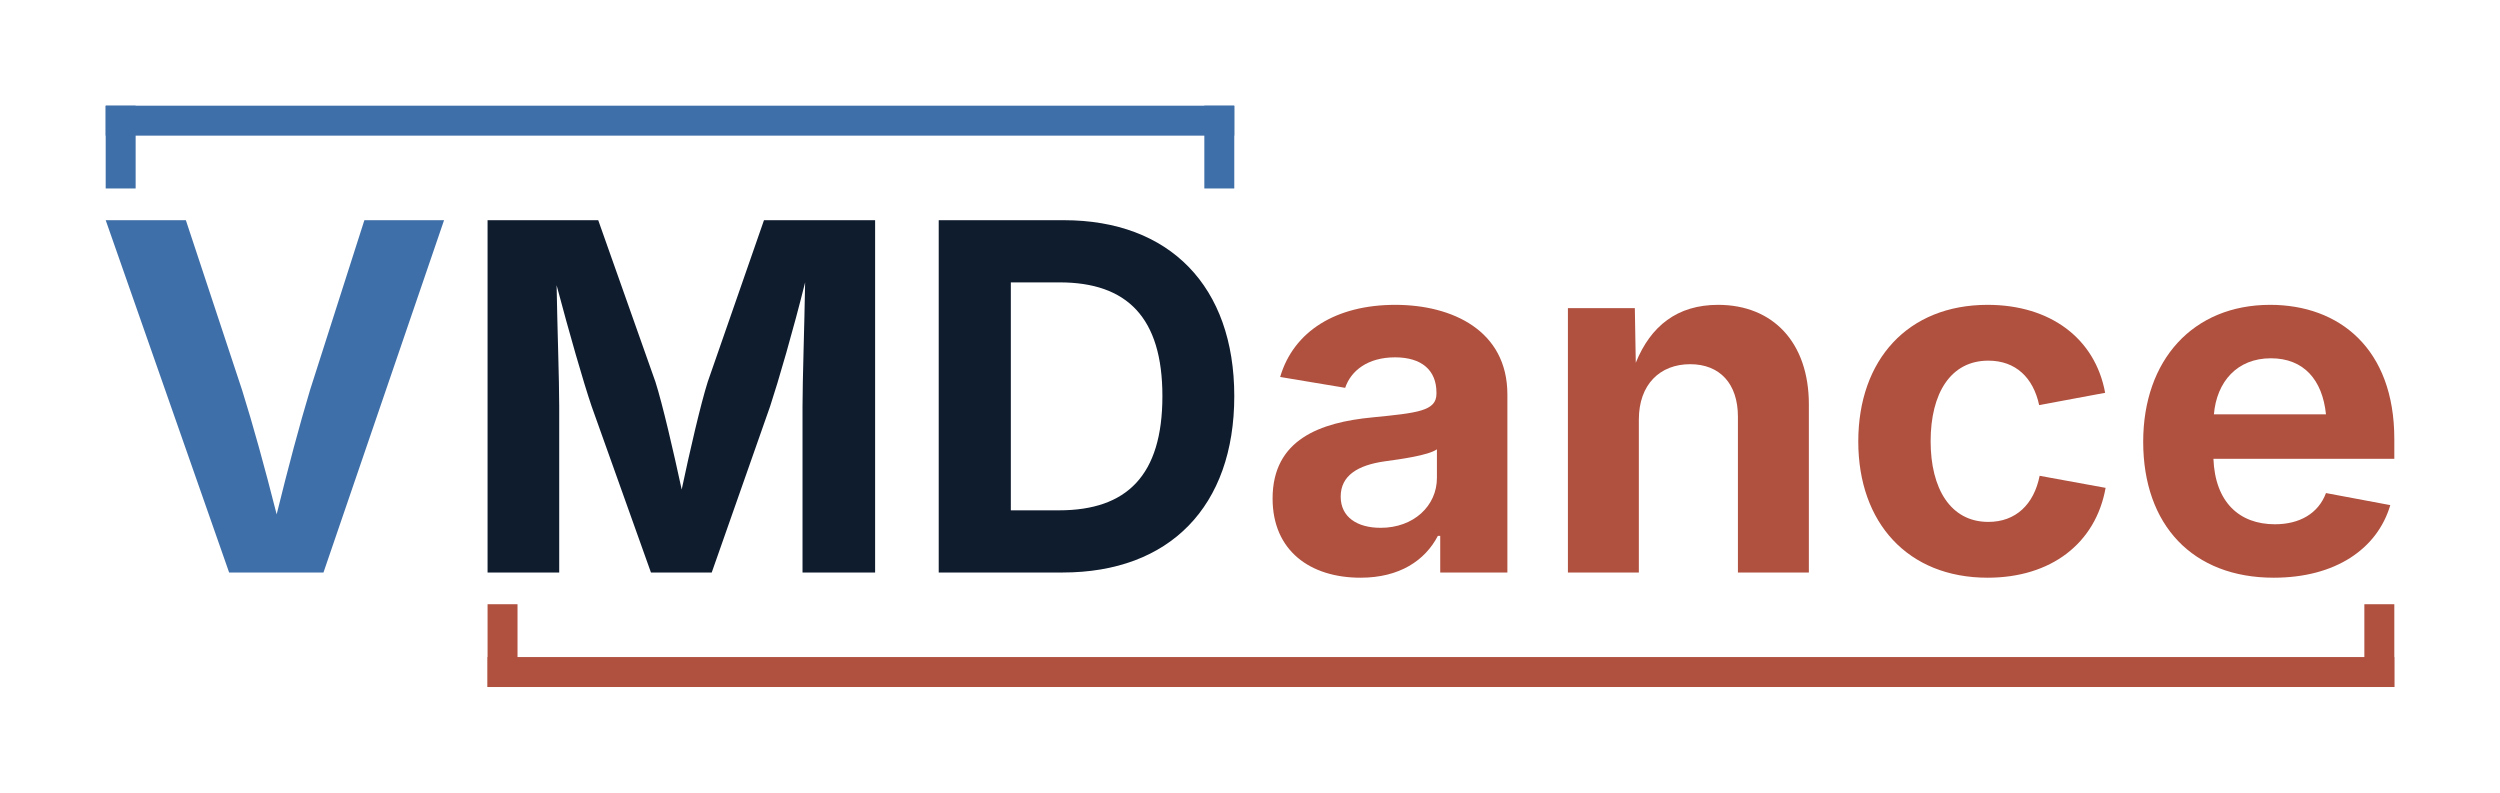
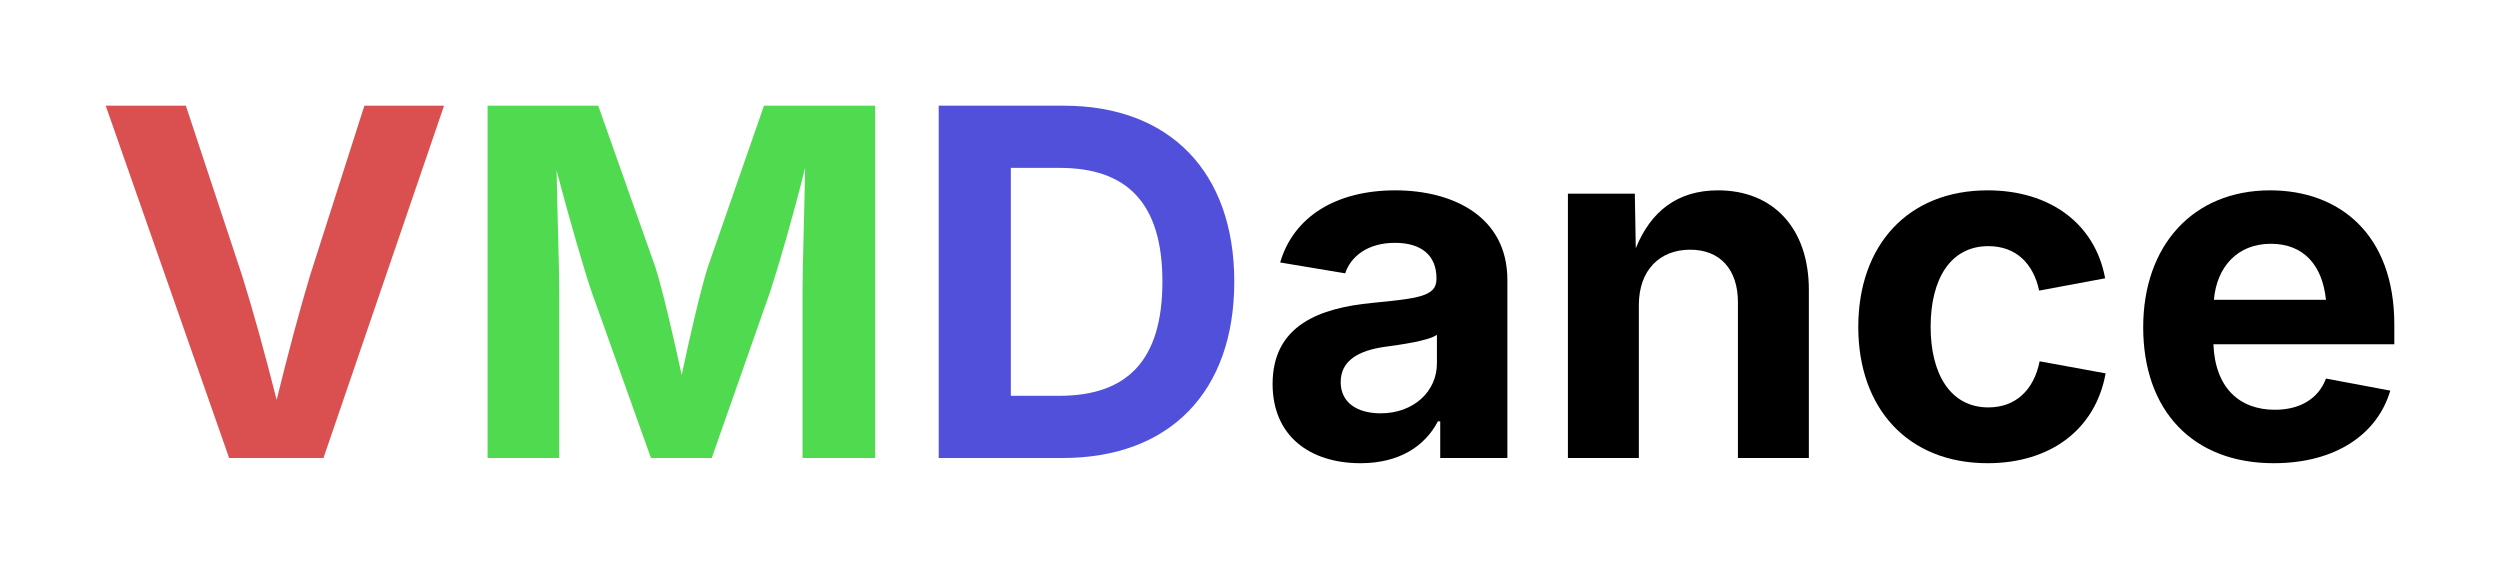
- <svg xmlns="http://www.w3.org/2000/svg" viewBox="0 0 1032.52 327.39" width="1032.52" height="327.39" role="img" aria-label="VMDance">
-   <path d="M55.762 0.0H94.727L144.531 -145.508H111.621L89.16 -75.293C84.766 -60.645 80.273 -43.848 75.391 -24.023C70.41 -43.652 65.723 -60.645 61.133 -75.293L37.891 -145.508H4.785Z" fill="#3f6fa8" transform="translate(38.87,236.45)" />
-   <path d="M162.5 0.0H192.09V-68.652C192.09 -79.59 191.309 -100.977 191.016 -118.652C196.191 -99.121 202.051 -78.711 205.469 -68.652L229.98 0.0H255.078L279.199 -68.652C282.617 -79.004 288.77 -100.195 293.652 -119.824C293.359 -101.465 292.578 -79.59 292.578 -68.652V0.0H322.559V-145.508H276.66L253.418 -78.711C250.488 -69.434 245.996 -50.0 242.676 -34.277C239.258 -50.098 234.766 -69.531 231.836 -78.711L208.203 -145.508H162.5Z" fill="#0f1c2e" transform="translate(38.87,236.45)" />
-   <path d="M400.0 0.0C444.238 0.0 470.898 -27.344 470.898 -72.852C470.898 -118.164 444.238 -145.508 400.488 -145.508H348.828V0.0ZM378.613 -25.684V-119.824H398.73C426.562 -119.824 441.211 -105.371 441.211 -72.852C441.211 -40.137 426.562 -25.684 398.535 -25.684Z" fill="#0f1c2e" transform="translate(38.87,236.45)" />
-   <path d="M523.047 2.148C539.16 2.148 549.707 -4.98 554.98 -15.137H555.957V0.0H583.691V-73.535C583.691 -100.0 560.84 -110.547 537.402 -110.547C512.988 -110.547 495.41 -99.707 489.844 -80.762L516.699 -76.27C519.043 -83.301 525.977 -88.867 537.305 -88.867C548.242 -88.867 554.395 -83.594 554.395 -74.316V-73.828C554.395 -66.699 546.68 -65.918 527.93 -64.062C506.445 -62.012 486.719 -54.98 486.719 -30.566C486.719 -8.984 502.246 2.148 523.047 2.148ZM531.348 -18.457C521.68 -18.457 514.844 -22.852 514.844 -31.348C514.844 -40.137 522.07 -44.336 532.91 -45.898C539.355 -46.777 550.977 -48.34 554.59 -50.879V-39.062C554.59 -27.539 545.02 -18.457 531.348 -18.457Z" fill="#b0503f" transform="translate(38.87,236.45)" />
-   <path d="M637.988 -63.184C637.988 -77.637 646.68 -86.035 659.18 -86.035C671.484 -86.035 678.906 -77.93 678.906 -64.355V0.0H708.203V-69.434C708.203 -95.02 693.359 -110.547 670.703 -110.547C653.906 -110.547 642.871 -101.855 636.719 -86.621L636.328 -109.18H608.691V0.0H637.988Z" fill="#b0503f" transform="translate(38.87,236.45)" />
-   <path d="M782.031 2.148C808.203 2.148 826.66 -12.012 830.762 -34.961L803.516 -39.941C801.172 -28.125 793.652 -20.898 782.324 -20.898C766.699 -20.898 758.496 -34.668 758.496 -54.199C758.496 -73.926 766.699 -87.5 782.324 -87.5C793.652 -87.5 800.879 -80.469 803.32 -69.141L830.566 -74.219C826.465 -96.68 807.91 -110.547 782.031 -110.547C749.121 -110.547 728.613 -87.891 728.613 -54.102C728.613 -20.508 749.121 2.148 782.031 2.148Z" fill="#b0503f" transform="translate(38.87,236.45)" />
-   <path d="M900.195 2.148C925.586 2.148 942.969 -9.668 948.34 -27.832L921.777 -32.812C918.652 -24.414 910.938 -19.922 900.684 -19.922C885.938 -19.922 875.977 -29.102 875.293 -46.973H950.0V-55.176C950.0 -92.48 927.246 -110.547 898.73 -110.547C866.797 -110.547 846.289 -87.695 846.289 -54.004C846.289 -19.531 866.797 2.148 900.195 2.148ZM875.488 -65.332C876.66 -78.809 885.059 -88.477 899.023 -88.477C912.598 -88.477 920.312 -79.59 921.777 -65.332Z" fill="#b0503f" transform="translate(38.87,236.45)" />
-   <rect x="43.65" y="43.65" width="466.11" height="12.37" fill="#3f6fa8" />
-   <rect x="43.65" y="43.65" width="12.37" height="34.19" fill="#3f6fa8" />
-   <rect x="497.40" y="43.65" width="12.37" height="34.19" fill="#3f6fa8" />
-   <rect x="201.37" y="271.37" width="787.50" height="12.37" fill="#b0503f" />
-   <rect x="201.37" y="249.55" width="12.37" height="34.19" fill="#b0503f" />
-   <rect x="976.50" y="249.55" width="12.37" height="34.19" fill="#b0503f" />
+ <svg xmlns="http://www.w3.org/2000/svg" viewBox="0 0 1032.52 235.72" width="1032.52" height="235.72" role="img" aria-label="VMDance">
+   <path d="M55.762 0.0H94.727L144.531 -145.508H111.621L89.16 -75.293C84.766 -60.645 80.273 -43.848 75.391 -24.023C70.41 -43.652 65.723 -60.645 61.133 -75.293L37.891 -145.508H4.785Z" fill="#da5050" transform="translate(38.87,189.16)" />
+   <path d="M162.5 0.0H192.09V-68.652C192.09 -79.59 191.309 -100.977 191.016 -118.652C196.191 -99.121 202.051 -78.711 205.469 -68.652L229.98 0.0H255.078L279.199 -68.652C282.617 -79.004 288.77 -100.195 293.652 -119.824C293.359 -101.465 292.578 -79.59 292.578 -68.652V0.0H322.559V-145.508H276.66L253.418 -78.711C250.488 -69.434 245.996 -50.0 242.676 -34.277C239.258 -50.098 234.766 -69.531 231.836 -78.711L208.203 -145.508H162.5Z" fill="#50da50" transform="translate(38.87,189.16)" />
+   <path d="M400.0 0.0C444.238 0.0 470.898 -27.344 470.898 -72.852C470.898 -118.164 444.238 -145.508 400.488 -145.508H348.828V0.0ZM378.613 -25.684V-119.824H398.73C426.562 -119.824 441.211 -105.371 441.211 -72.852C441.211 -40.137 426.562 -25.684 398.535 -25.684Z" fill="#5050da" transform="translate(38.87,189.16)" />
+   <path d="M523.047 2.148C539.16 2.148 549.707 -4.98 554.98 -15.137H555.957V0.0H583.691V-73.535C583.691 -100.0 560.84 -110.547 537.402 -110.547C512.988 -110.547 495.41 -99.707 489.844 -80.762L516.699 -76.27C519.043 -83.301 525.977 -88.867 537.305 -88.867C548.242 -88.867 554.395 -83.594 554.395 -74.316V-73.828C554.395 -66.699 546.68 -65.918 527.93 -64.062C506.445 -62.012 486.719 -54.98 486.719 -30.566C486.719 -8.984 502.246 2.148 523.047 2.148ZM531.348 -18.457C521.68 -18.457 514.844 -22.852 514.844 -31.348C514.844 -40.137 522.07 -44.336 532.91 -45.898C539.355 -46.777 550.977 -48.34 554.59 -50.879V-39.062C554.59 -27.539 545.02 -18.457 531.348 -18.457Z" fill="#000000" transform="translate(38.87,189.16)" />
+   <path d="M637.988 -63.184C637.988 -77.637 646.68 -86.035 659.18 -86.035C671.484 -86.035 678.906 -77.93 678.906 -64.355V0.0H708.203V-69.434C708.203 -95.02 693.359 -110.547 670.703 -110.547C653.906 -110.547 642.871 -101.855 636.719 -86.621L636.328 -109.18H608.691V0.0H637.988Z" fill="#000000" transform="translate(38.87,189.16)" />
+   <path d="M782.031 2.148C808.203 2.148 826.66 -12.012 830.762 -34.961L803.516 -39.941C801.172 -28.125 793.652 -20.898 782.324 -20.898C766.699 -20.898 758.496 -34.668 758.496 -54.199C758.496 -73.926 766.699 -87.5 782.324 -87.5C793.652 -87.5 800.879 -80.469 803.32 -69.141L830.566 -74.219C826.465 -96.68 807.91 -110.547 782.031 -110.547C749.121 -110.547 728.613 -87.891 728.613 -54.102C728.613 -20.508 749.121 2.148 782.031 2.148Z" fill="#000000" transform="translate(38.87,189.16)" />
+   <path d="M900.195 2.148C925.586 2.148 942.969 -9.668 948.34 -27.832L921.777 -32.812C918.652 -24.414 910.938 -19.922 900.684 -19.922C885.938 -19.922 875.977 -29.102 875.293 -46.973H950.0V-55.176C950.0 -92.48 927.246 -110.547 898.73 -110.547C866.797 -110.547 846.289 -87.695 846.289 -54.004C846.289 -19.531 866.797 2.148 900.195 2.148ZM875.488 -65.332C876.66 -78.809 885.059 -88.477 899.023 -88.477C912.598 -88.477 920.312 -79.59 921.777 -65.332Z" fill="#000000" transform="translate(38.87,189.16)" />
</svg>
